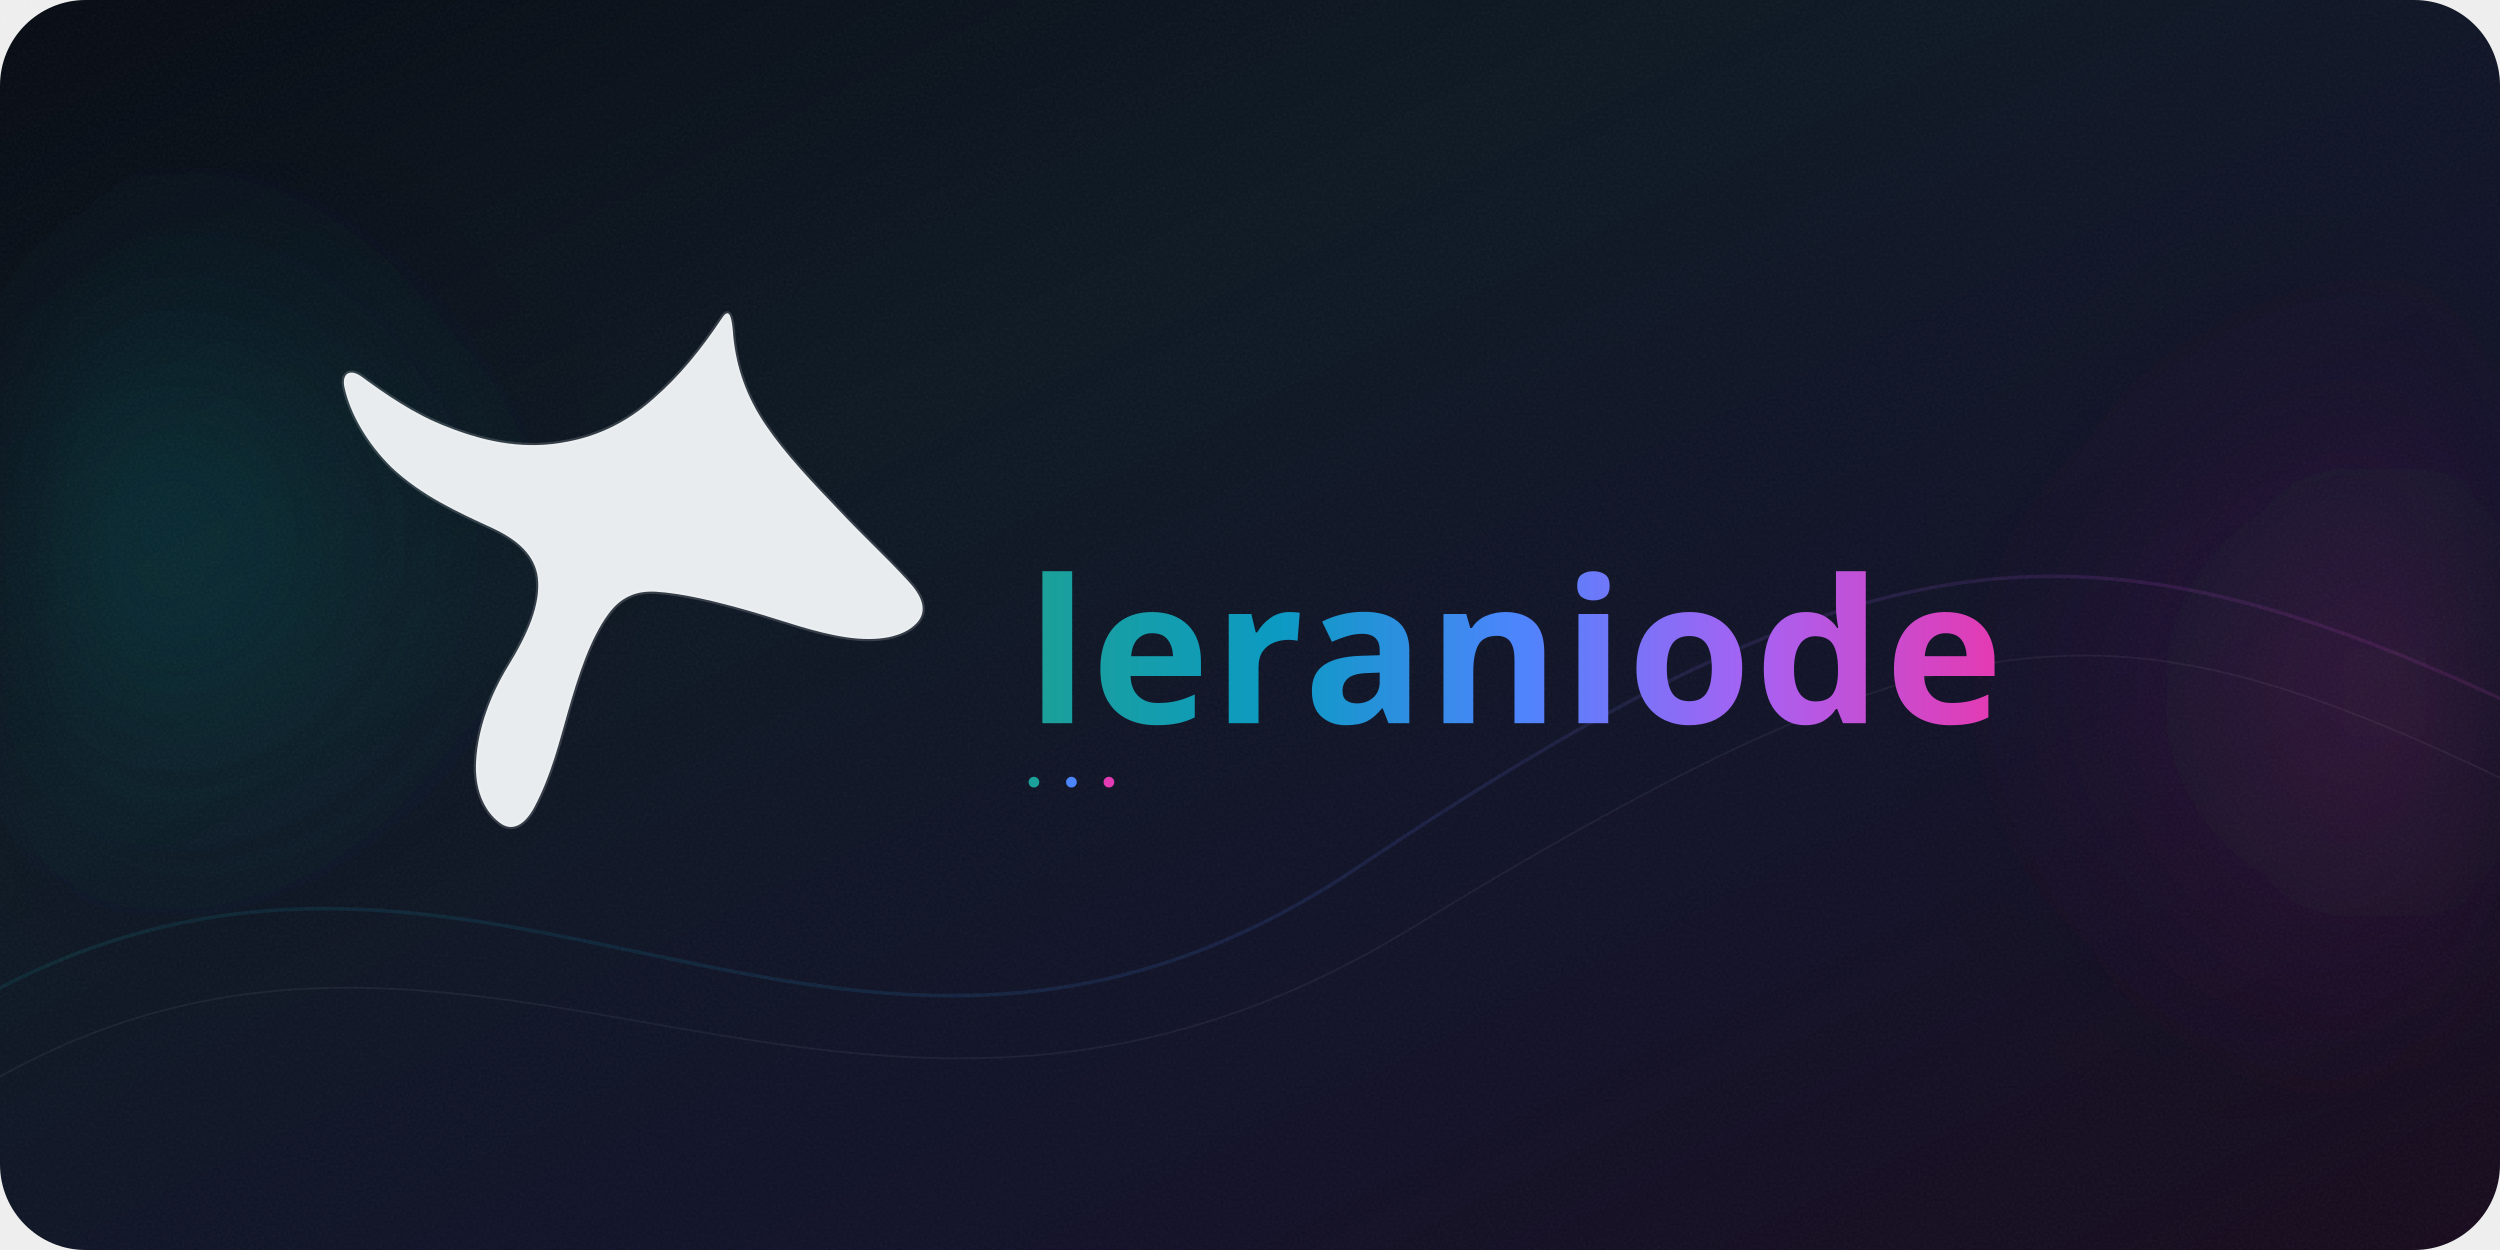
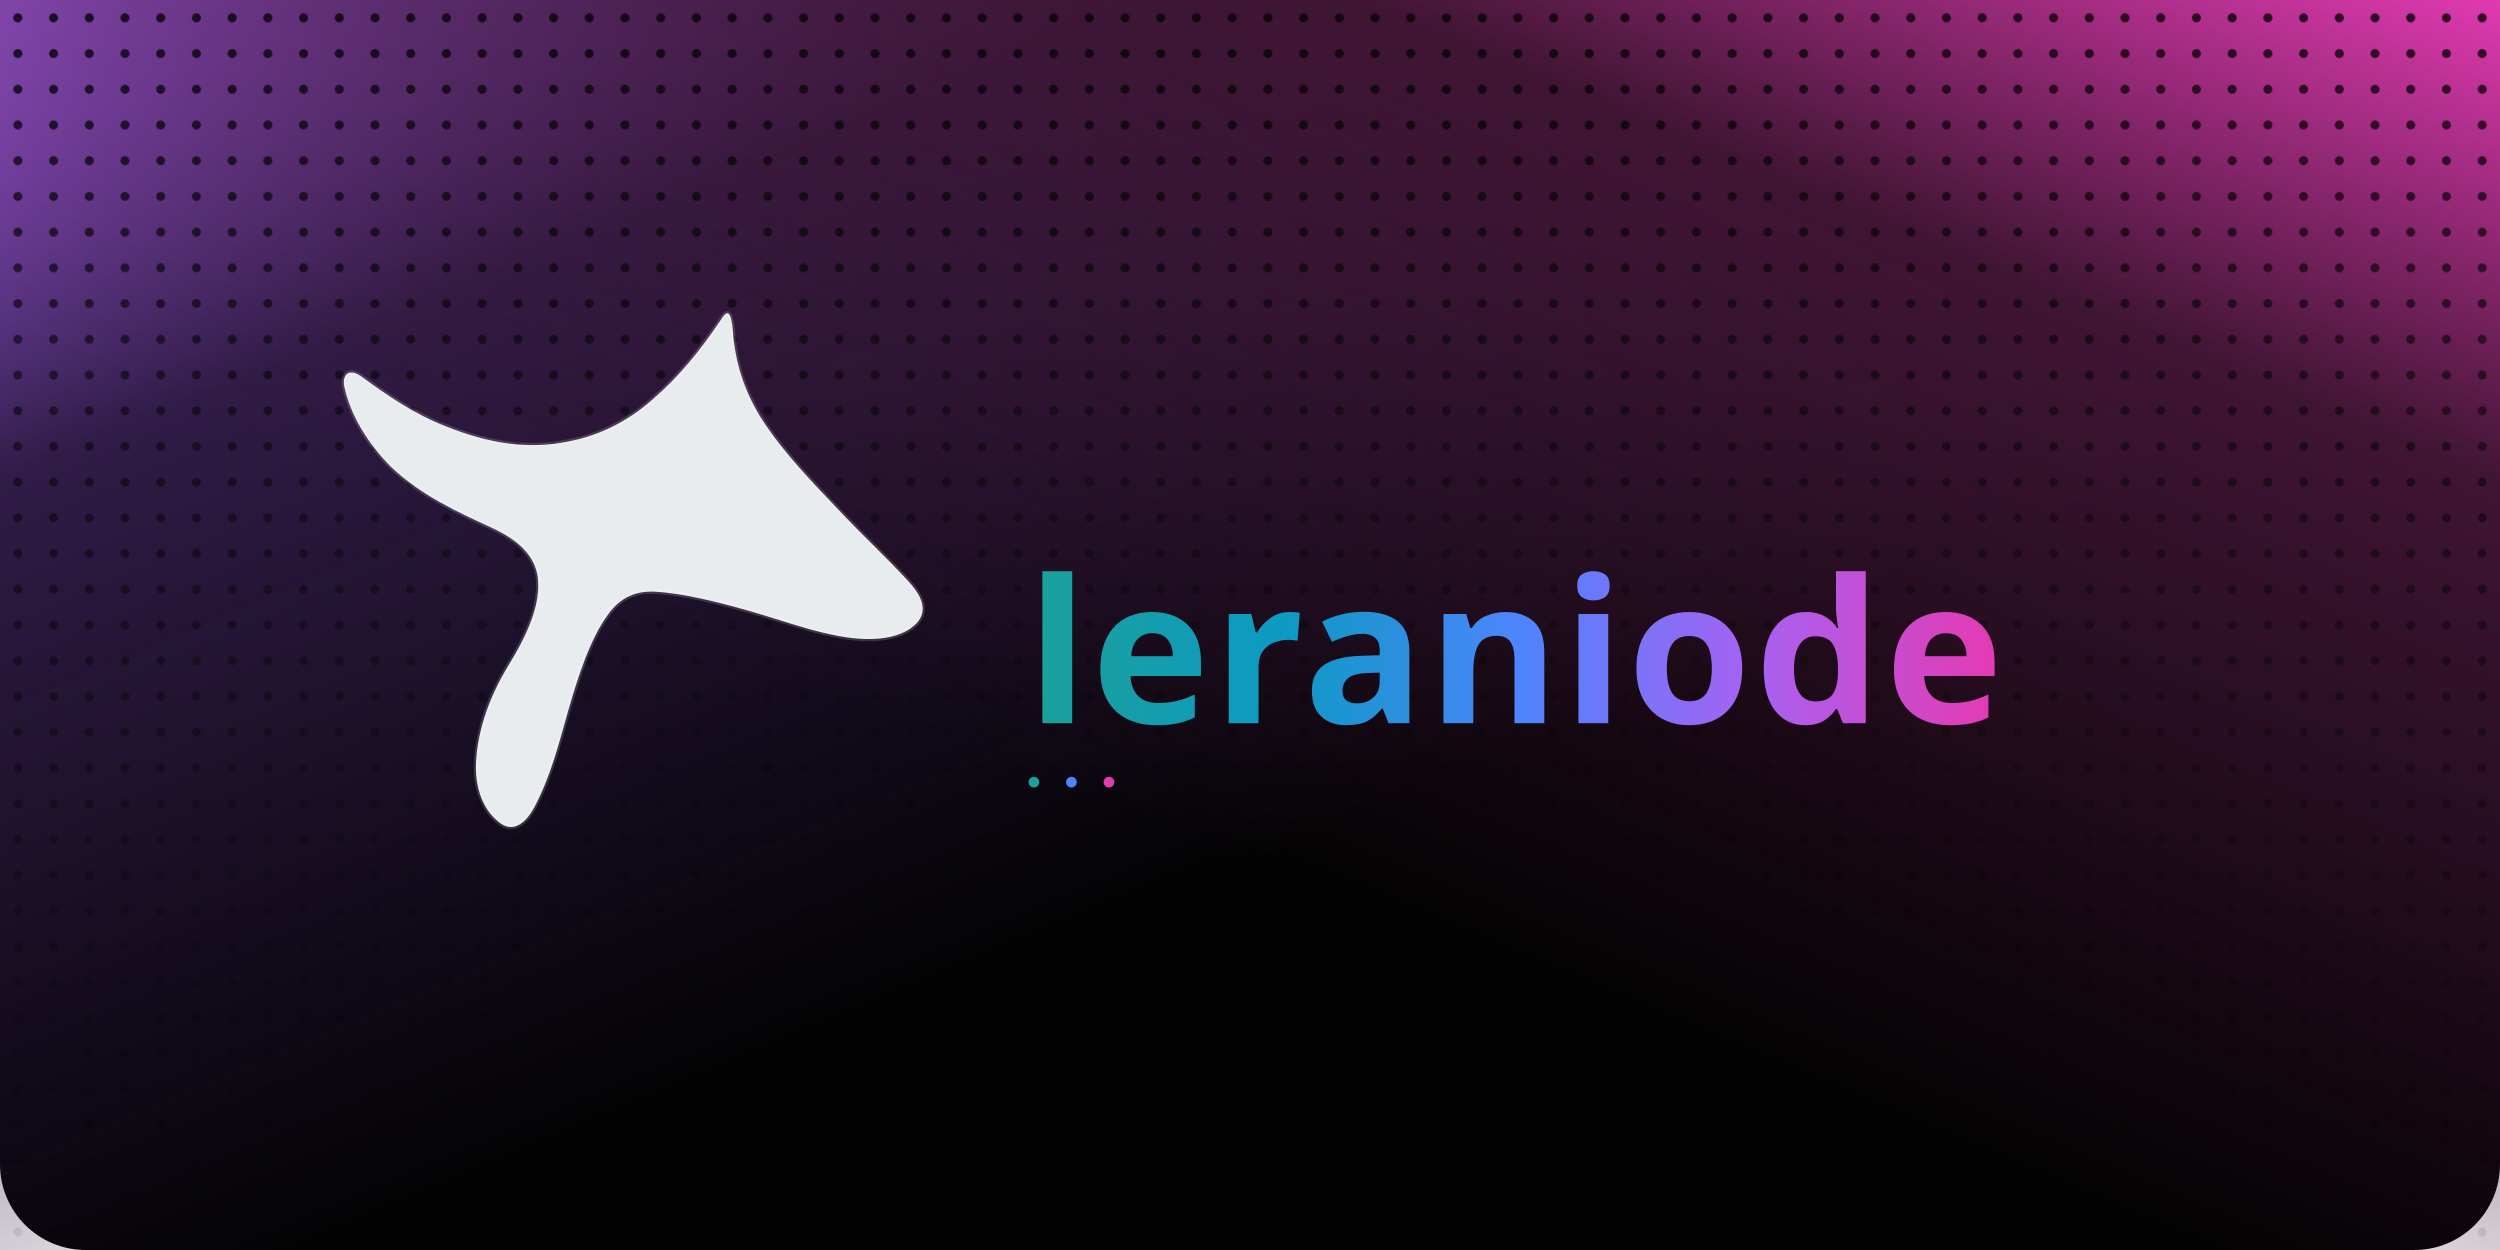
<svg xmlns="http://www.w3.org/2000/svg" viewBox="0 0 1400 700" role="img" aria-labelledby="title desc">
  <defs>
-     <linearGradient id="bg" x1="0" y1="0" x2="1" y2="1">
-       <stop offset="0" stop-color="#050912" />
-       <stop offset=".34" stop-color="#0b1722" />
-       <stop offset=".68" stop-color="#101027" />
-       <stop offset="1" stop-color="#16091b" />
-     </linearGradient>
    <linearGradient id="accent" x1="0" y1="0" x2="1" y2="0">
      <stop offset="0" stop-color="#1ba09a" />
      <stop offset=".25" stop-color="#0c9ac3" />
      <stop offset=".5" stop-color="#4d85fd" />
      <stop offset=".75" stop-color="#a861f2" />
      <stop offset="1" stop-color="#e33bb3" />
    </linearGradient>
-     <radialGradient id="a" cx="22%" cy="45%" r="48%">
-       <stop offset="0" stop-color="#1ba09a" stop-opacity=".24" />
-       <stop offset="1" stop-color="#050912" stop-opacity="0" />
-     </radialGradient>
-     <radialGradient id="b" cx="82%" cy="55%" r="52%">
-       <stop offset="0" stop-color="#e33bb3" stop-opacity=".18" />
-       <stop offset="1" stop-color="#050912" stop-opacity="0" />
-     </radialGradient>
-     <filter id="blur">
-       <feGaussianBlur stdDeviation="45" />
-     </filter>
-     <filter id="grain">
-       <feTurbulence type="fractalNoise" baseFrequency=".65" numOctaves="2" seed="8" />
-       <feColorMatrix type="saturate" values="0" />
-       <feComponentTransfer>
-         <feFuncA type="table" tableValues="0 .06" />
-       </feComponentTransfer>
-     </filter>
+     <pattern id="dots" width="20" height="20" patternUnits="userSpaceOnUse">
+       <circle cx="10" cy="10" r="2.5" fill="#020202" />
+     </pattern>
+     <linearGradient id="wedgeL" x1="0" y1="0" x2=".55" y2=".65">
+       <stop offset="0" stop-color="#a861f2" />
+       <stop offset=".35" stop-color="#301c47" />
+       <stop offset="1" stop-color="#301c47" stop-opacity="0" />
+     </linearGradient>
+     <linearGradient id="wedgeR" x1="1" y1="0" x2=".45" y2=".65">
+       <stop offset="0" stop-color="#e33bb3" />
+       <stop offset=".35" stop-color="#401534" />
+       <stop offset="1" stop-color="#401534" stop-opacity="0" />
+     </linearGradient>
+     <linearGradient id="fadeL" x1="0" y1="0" x2=".55" y2=".65">
+       <stop offset="0" stop-color="#fff" />
+       <stop offset=".55" stop-color="#fff" stop-opacity=".5" />
+       <stop offset="1" stop-color="#fff" stop-opacity="0" />
+     </linearGradient>
+     <linearGradient id="fadeR" x1="1" y1="0" x2=".45" y2=".65">
+       <stop offset="0" stop-color="#fff" />
+       <stop offset=".55" stop-color="#fff" stop-opacity=".5" />
+       <stop offset="1" stop-color="#fff" stop-opacity="0" />
+     </linearGradient>
+     <mask id="mL">
+       <rect width="1400" height="700" fill="url(#fadeL)" />
+     </mask>
+     <mask id="mR">
+       <rect width="1400" height="700" fill="url(#fadeR)" />
+     </mask>
  </defs>
-   <rect width="1400" height="700" rx="48" fill="url(#bg)" />
-   <circle cx="250" cy="330" r="280" fill="url(#a)" filter="url(#blur)" />
-   <circle cx="1160" cy="360" r="280" fill="url(#b)" filter="url(#blur)" />
-   <path d="M-60 590 C250 370 455 690 760 486 S1180 280 1460 420" fill="none" stroke="url(#accent)" stroke-opacity=".13" stroke-width="2" />
-   <path d="M-50 635 C245 420 462 720 790 520 S1195 332 1460 465" fill="none" stroke="#ffffff" stroke-opacity=".055" stroke-width="1" />
-   <rect width="1400" height="700" rx="48" filter="url(#grain)" />
+   <rect width="1400" height="700" rx="48" fill="#020202" />
+   <g clip-path="inset(0 round 48)">
+     <rect width="1400" height="700" fill="url(#wedgeL)" />
+     <rect width="1400" height="700" fill="url(#wedgeR)" />
+     <rect width="1400" height="700" fill="url(#dots)" mask="url(#mL)" opacity=".75" />
+     <rect width="1400" height="700" fill="url(#dots)" mask="url(#mR)" opacity=".75" />
+   </g>
  <g transform="translate(165 120) scale(.82) translate(-14.25 -1) rotate(16 231.25 243)">
    <path d=" M 256 58 C 248 83 239 104 226 124 C 214 143 198 158 178 168 C 153 181 126 184 96 181 C 72 179 49 171 30 164 C 21 161 17 166 21 174 C 30 191 47 207 67 218 C 92 231 119 235 145 239 C 164 242 178 249 184 263 C 191 280 188 302 181 327 C 175 349 173 373 178 395 C 182 413 192 426 205 431 C 215 435 222 428 225 414 C 230 390 229 367 229 345 C 229 319 230 293 237 274 C 242 260 251 253 264 250 C 282 246 306 245 329 245 C 353 245 376 247 398 244 C 420 241 435 233 441 222 C 447 211 439 202 427 195 C 409 184 389 174 369 162 C 345 148 323 135 305 120 C 287 105 275 88 267 68 C 263 57 259 48 256 58 Z " fill="#e8ecee" />
    <path d=" M 256 58 C 248 83 239 104 226 124 C 214 143 198 158 178 168 C 153 181 126 184 96 181 C 72 179 49 171 30 164 C 21 161 17 166 21 174 C 30 191 47 207 67 218 C 92 231 119 235 145 239 C 164 242 178 249 184 263 C 191 280 188 302 181 327 C 175 349 173 373 178 395 C 182 413 192 426 205 431 C 215 435 222 428 225 414 C 230 390 229 367 229 345 C 229 319 230 293 237 274 C 242 260 251 253 264 250 C 282 246 306 245 329 245 C 353 245 376 247 398 244 C 420 241 435 233 441 222 C 447 211 439 202 427 195 C 409 184 389 174 369 162 C 345 148 323 135 305 120 C 287 105 275 88 267 68 C 263 57 259 48 256 58 Z " fill="none" stroke="#ffffff" stroke-opacity=".16" stroke-width="3" />
  </g>
  <text x="575" y="405" font-family="Nunito" font-size="112" font-weight="600" letter-spacing="2" fill="url(#accent)">leraniode</text>
  <circle cx="579" cy="438" r="3" fill="#1ba09a" />
  <circle cx="600" cy="438" r="3" fill="#4d85fd" />
  <circle cx="621" cy="438" r="3" fill="#e33bb3" />
</svg>
